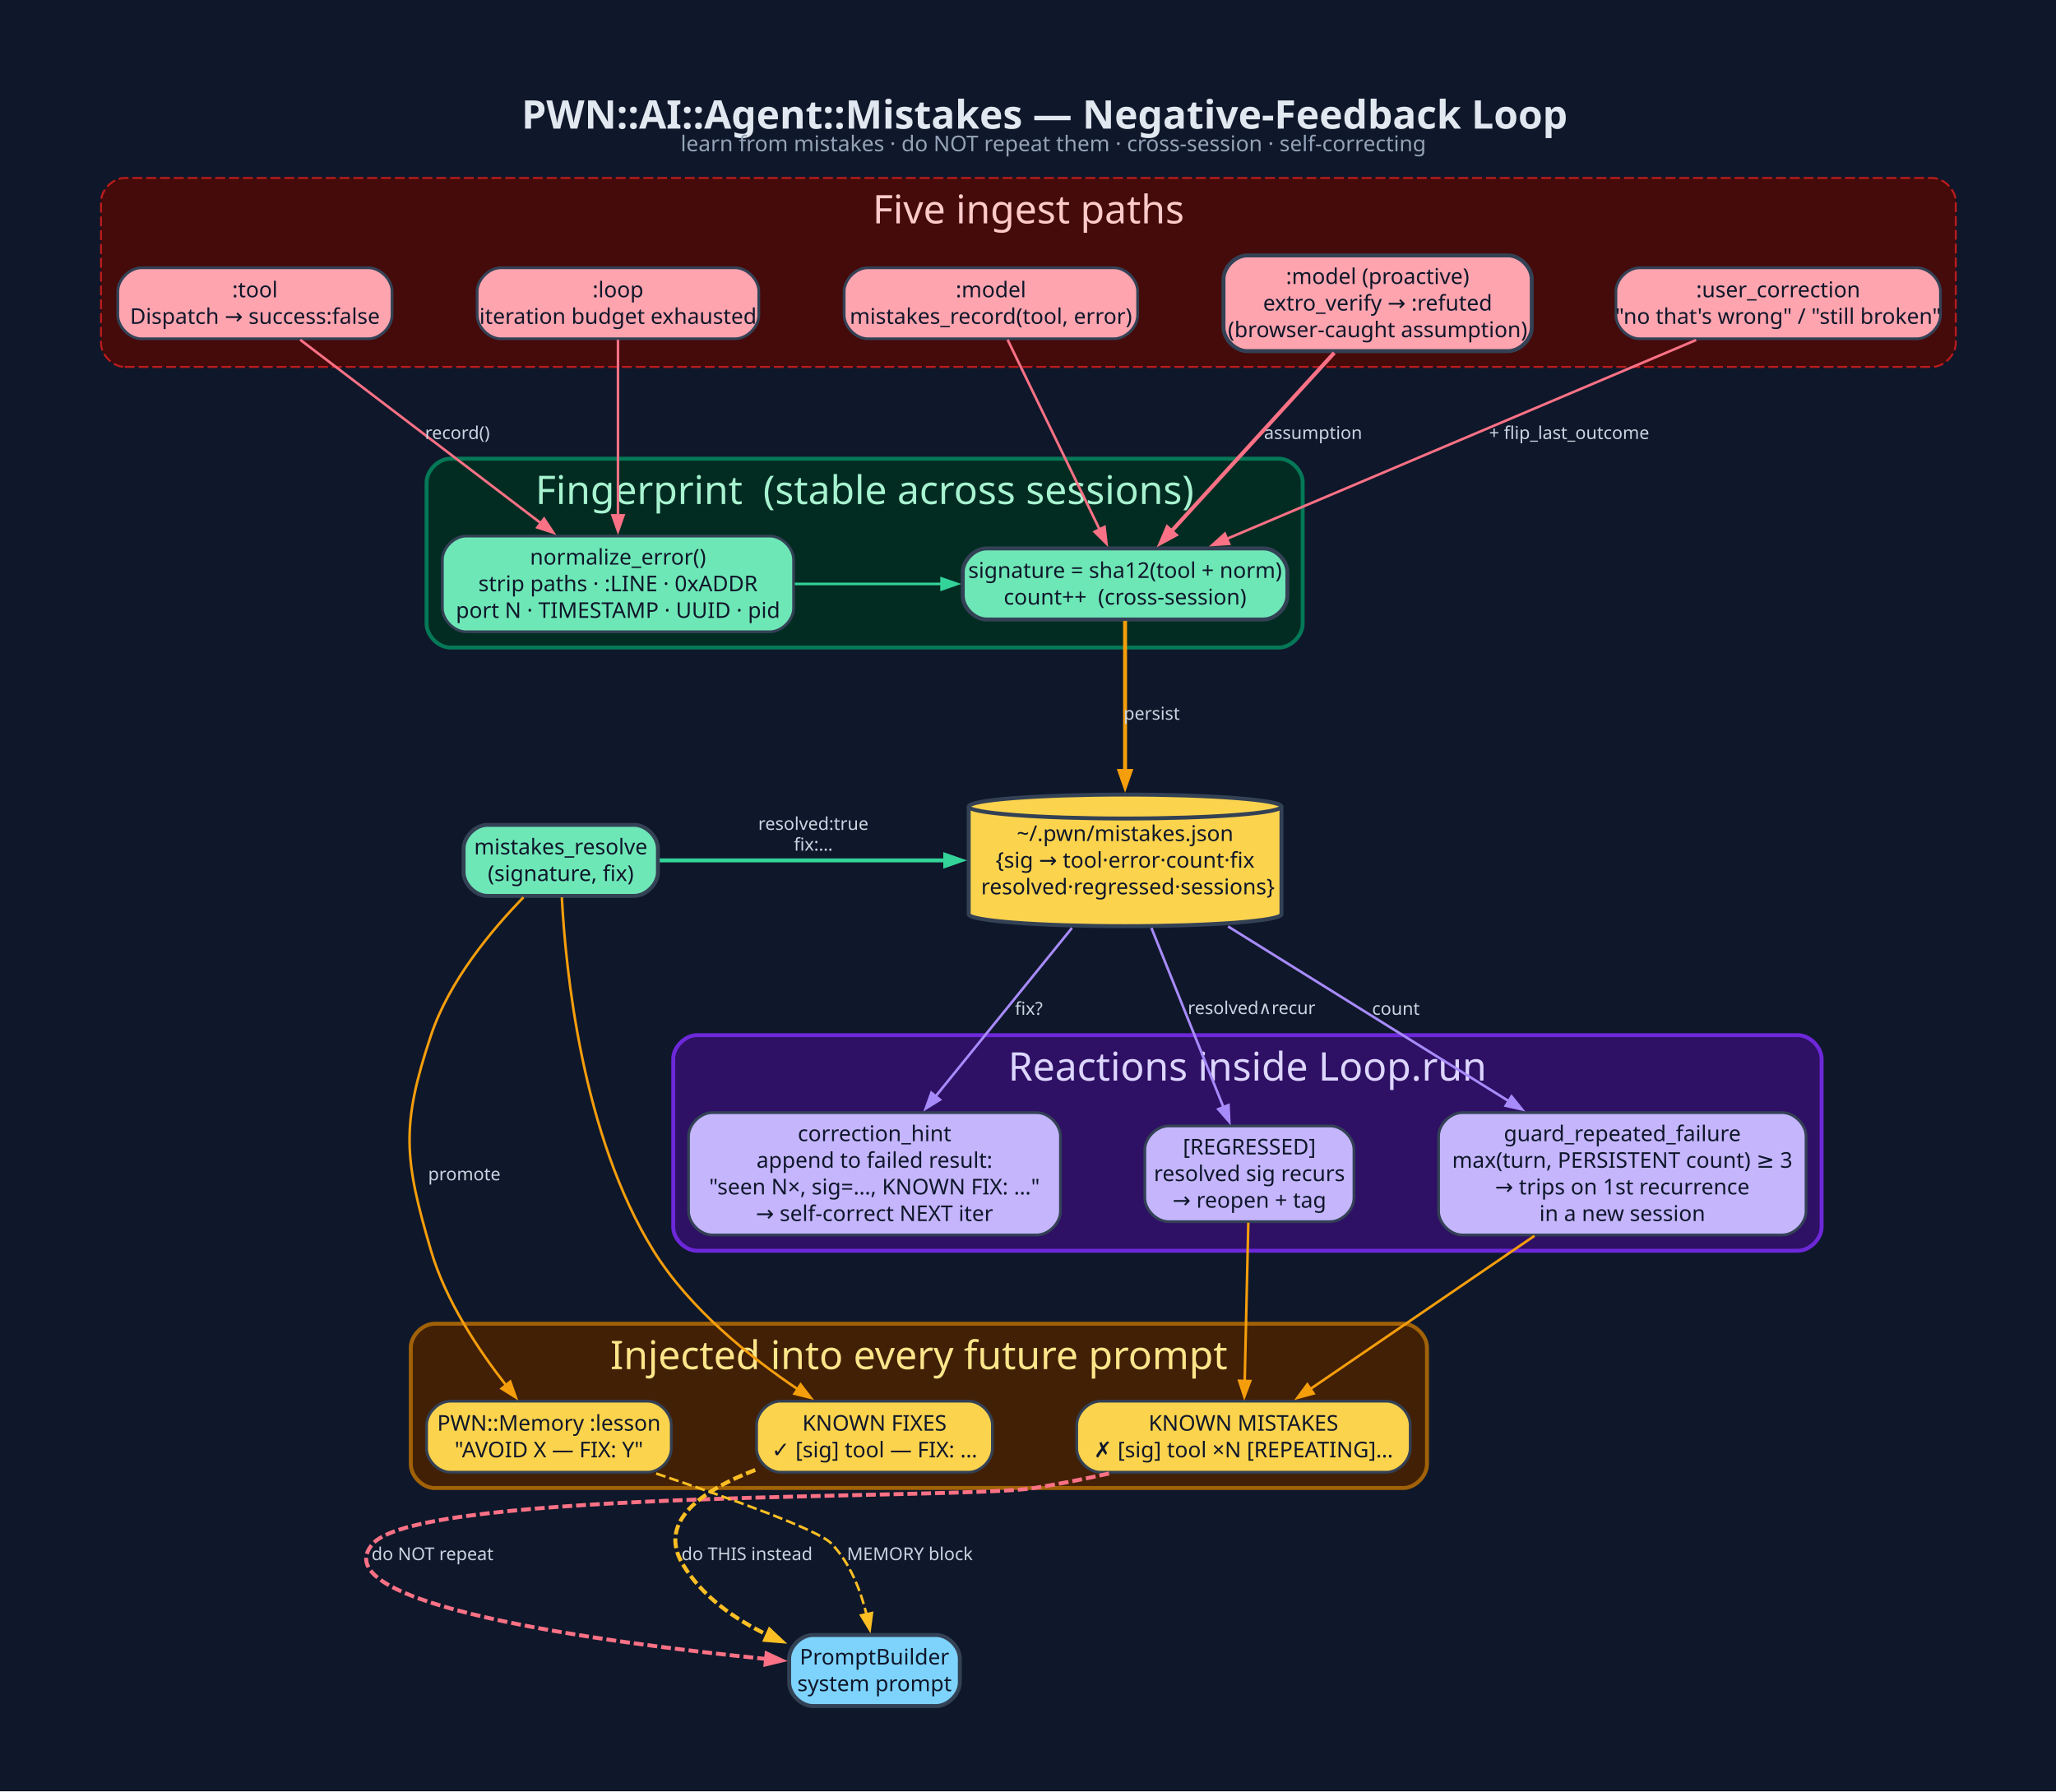
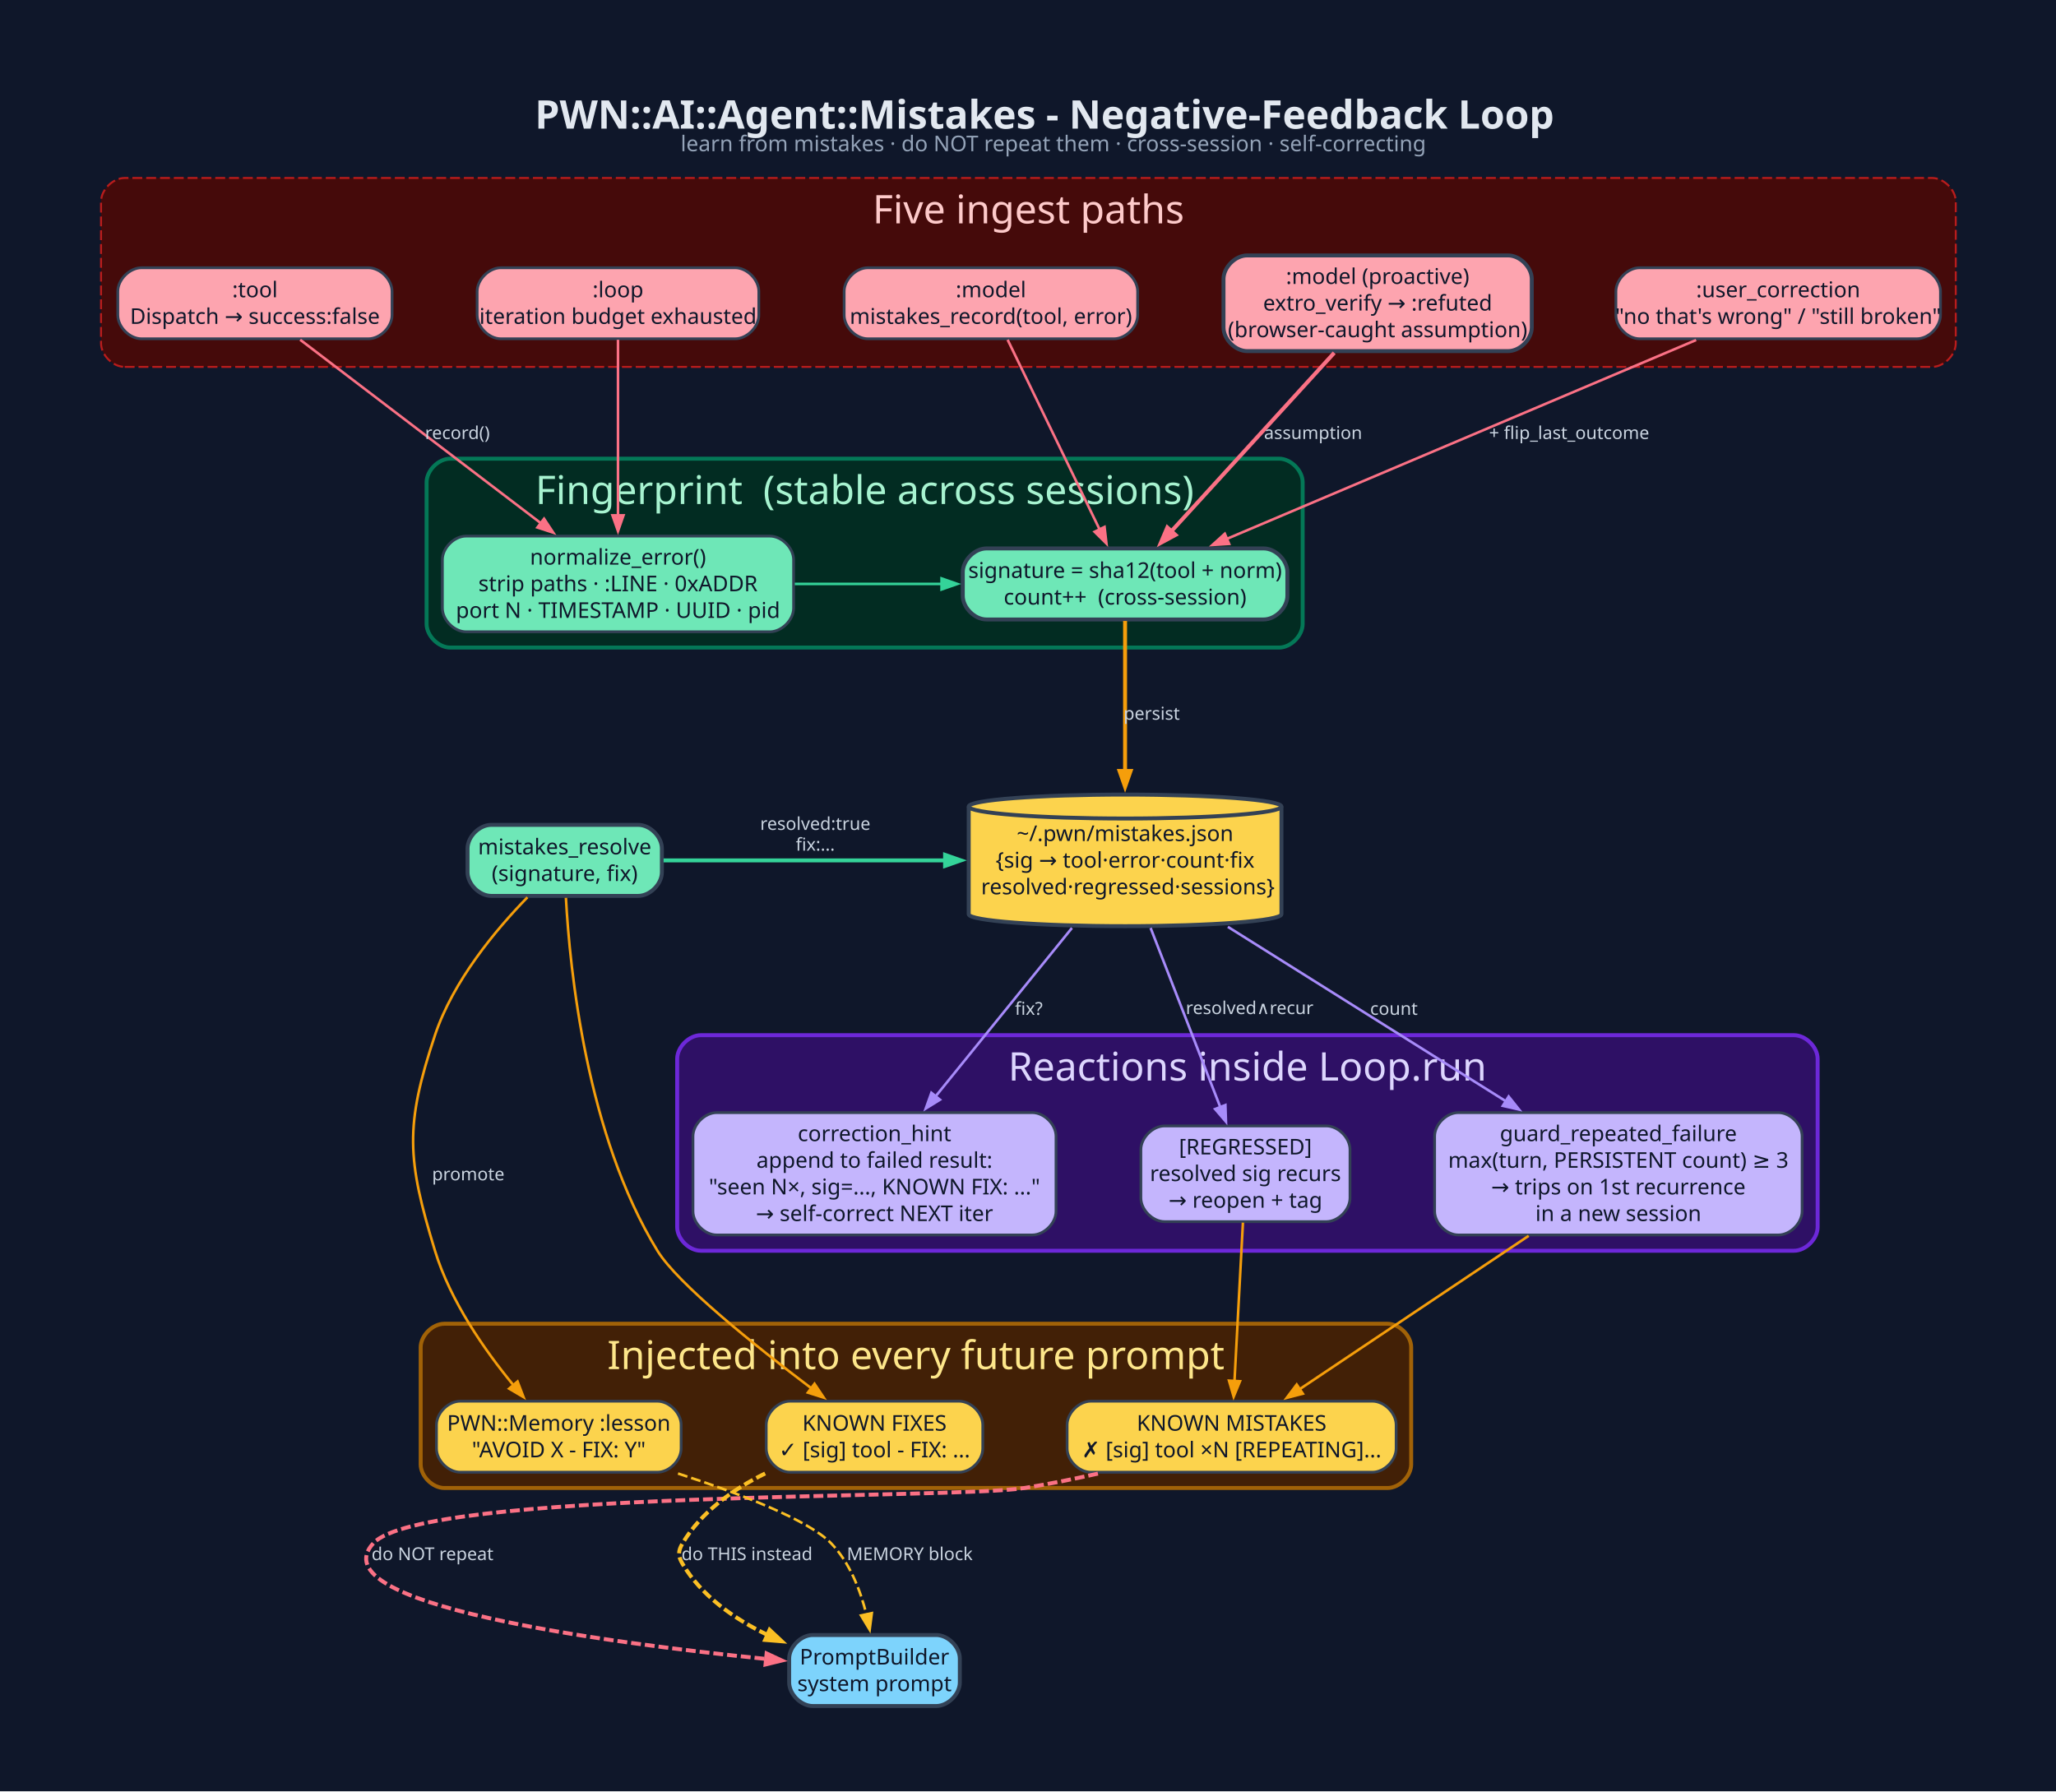
<svg xmlns="http://www.w3.org/2000/svg" width="1042pt" height="908pt" viewBox="0.00 0.00 1042.00 908.00">
  <g id="graph0" class="graph" transform="scale(1 1) rotate(0) translate(43.2 864.64)">
    <polygon fill="#0f172a" stroke="none" points="-43.2,43.2 -43.2,-864.64 999.2,-864.64 999.2,43.2 -43.2,43.2" />
-     <text xml:space="preserve" text-anchor="start" x="221.12" y="-799.44" font-family="sans-Serif" font-weight="bold" font-size="20.00" fill="#e2e8f0">PWN::AI::Agent::Mistakes — Negative-Feedback Loop</text>
+     <text xml:space="preserve" text-anchor="start" x="227.88" y="-799.44" font-family="sans-Serif" font-weight="bold" font-size="20.00" fill="#e2e8f0">PWN::AI::Agent::Mistakes - Negative-Feedback Loop</text>
    <text xml:space="preserve" text-anchor="start" x="301.75" y="-787.99" font-family="sans-Serif" font-size="11.00" fill="#94a3b8">learn from mistakes · do NOT repeat them · cross-session · self-correcting</text>
    <g id="clust1" class="cluster">
      <path fill="#450a0a" stroke="#b91c1c" stroke-dasharray="5,2" d="M20,-678.69C20,-678.69 936,-678.69 936,-678.69 942,-678.69 948,-684.69 948,-690.69 948,-690.69 948,-762.44 948,-762.44 948,-768.44 942,-774.44 936,-774.44 936,-774.44 20,-774.44 20,-774.44 14,-774.44 8,-768.44 8,-762.44 8,-762.44 8,-690.69 8,-690.69 8,-684.69 14,-678.69 20,-678.69" />
      <text xml:space="preserve" text-anchor="middle" x="478" y="-751.44" font-family="sans-Serif" font-size="20.00" fill="#fecaca">Five ingest paths</text>
    </g>
    <g id="clust3" class="cluster">
      <path fill="#022c22" stroke="#047857" stroke-width="2" d="M185,-536.44C185,-536.44 605,-536.44 605,-536.44 611,-536.44 617,-542.44 617,-548.44 617,-548.44 617,-620.19 617,-620.19 617,-626.19 611,-632.19 605,-632.19 605,-632.19 185,-632.19 185,-632.19 179,-632.19 173,-626.19 173,-620.19 173,-620.19 173,-548.44 173,-548.44 173,-542.44 179,-536.44 185,-536.44" />
      <text xml:space="preserve" text-anchor="middle" x="395" y="-609.19" font-family="sans-Serif" font-size="20.00" fill="#a7f3d0">Fingerprint  (stable across sessions)</text>
    </g>
    <g id="clust5" class="cluster">
-       <path fill="#2e1065" stroke="#6d28d9" stroke-width="2" d="M310,-230.75C310,-230.75 868,-230.75 868,-230.75 874,-230.75 880,-236.75 880,-242.75 880,-242.75 880,-328 880,-328 880,-334 874,-340 868,-340 868,-340 310,-340 310,-340 304,-340 298,-334 298,-328 298,-328 298,-242.75 298,-242.75 298,-236.75 304,-230.75 310,-230.75" />
+       <path fill="#2e1065" stroke="#6d28d9" stroke-width="2" d="M312,-230.75C312,-230.75 866,-230.75 866,-230.75 872,-230.75 878,-236.75 878,-242.75 878,-242.75 878,-328 878,-328 878,-334 872,-340 866,-340 866,-340 312,-340 312,-340 306,-340 300,-334 300,-328 300,-328 300,-242.75 300,-242.75 300,-236.75 306,-230.75 312,-230.75" />
      <text xml:space="preserve" text-anchor="middle" x="589" y="-317" font-family="sans-Serif" font-size="20.00" fill="#ddd6fe">Reactions inside Loop.run</text>
    </g>
    <g id="clust7" class="cluster">
-       <path fill="#422006" stroke="#a16207" stroke-width="2" d="M177,-110.5C177,-110.5 668,-110.5 668,-110.5 674,-110.5 680,-116.5 680,-122.5 680,-122.5 680,-181.75 680,-181.75 680,-187.75 674,-193.75 668,-193.75 668,-193.75 177,-193.75 177,-193.75 171,-193.75 165,-187.75 165,-181.75 165,-181.75 165,-122.5 165,-122.5 165,-116.5 171,-110.5 177,-110.5" />
-       <text xml:space="preserve" text-anchor="middle" x="422.5" y="-170.75" font-family="sans-Serif" font-size="20.00" fill="#fde68a">Injected into every future prompt</text>
+       <path fill="#422006" stroke="#a16207" stroke-width="2" d="M182,-110.5C182,-110.5 660,-110.5 660,-110.5 666,-110.5 672,-116.5 672,-122.5 672,-122.5 672,-181.75 672,-181.75 672,-187.75 666,-193.75 660,-193.75 660,-193.75 182,-193.75 182,-193.75 176,-193.75 170,-187.75 170,-181.75 170,-181.75 170,-122.5 170,-122.5 170,-116.5 176,-110.5 182,-110.5" />
+       <text xml:space="preserve" text-anchor="middle" x="421" y="-170.75" font-family="sans-Serif" font-size="20.00" fill="#fde68a">Injected into every future prompt</text>
    </g>
    <g id="node1" class="node">
      <path fill="#fda4af" stroke="#334155" stroke-width="1.4" d="M143.5,-728.94C143.5,-728.94 28.5,-728.94 28.5,-728.94 22.5,-728.94 16.5,-722.94 16.5,-716.94 16.5,-716.94 16.5,-704.94 16.5,-704.94 16.5,-698.94 22.5,-692.94 28.5,-692.94 28.5,-692.94 143.5,-692.94 143.5,-692.94 149.5,-692.94 155.5,-698.94 155.5,-704.94 155.5,-704.94 155.5,-716.94 155.5,-716.94 155.5,-722.94 149.5,-728.94 143.5,-728.94" />
      <text xml:space="preserve" text-anchor="middle" x="86" y="-713.99" font-family="sans-Serif" font-size="11.00" fill="#0f172a">:tool</text>
      <text xml:space="preserve" text-anchor="middle" x="86" y="-700.49" font-family="sans-Serif" font-size="11.00" fill="#0f172a">Dispatch → success:false</text>
    </g>
    <g id="node6" class="node">
      <path fill="#6ee7b7" stroke="#334155" stroke-width="1.4" d="M347,-592.94C347,-592.94 193,-592.94 193,-592.94 187,-592.94 181,-586.94 181,-580.94 181,-580.94 181,-556.44 181,-556.44 181,-550.44 187,-544.44 193,-544.44 193,-544.44 347,-544.44 347,-544.44 353,-544.44 359,-550.44 359,-556.44 359,-556.44 359,-580.94 359,-580.94 359,-586.94 353,-592.94 347,-592.94" />
      <text xml:space="preserve" text-anchor="middle" x="270" y="-578.49" font-family="sans-Serif" font-size="11.00" fill="#0f172a">normalize_error()</text>
      <text xml:space="preserve" text-anchor="middle" x="270" y="-564.99" font-family="sans-Serif" font-size="11.00" fill="#0f172a">strip paths · :LINE · 0xADDR</text>
      <text xml:space="preserve" text-anchor="middle" x="270" y="-551.49" font-family="sans-Serif" font-size="11.00" fill="#0f172a">port N · TIMESTAMP · UUID · pid</text>
    </g>
    <g id="edge1" class="edge">
      <path fill="none" stroke="#fb7185" stroke-width="1.3" d="M108.93,-692.46C139.51,-669.15 194.08,-627.55 231.14,-599.31" />
      <polygon fill="#fb7185" stroke="#fb7185" stroke-width="1.3" points="232.54,-601.76 237.21,-594.68 229.15,-597.31 232.54,-601.76" />
      <text xml:space="preserve" text-anchor="middle" x="188.61" y="-642.14" font-family="sans-Serif" font-size="9.00" fill="#cbd5e1">record()</text>
    </g>
    <g id="node2" class="node">
      <path fill="#fda4af" stroke="#334155" stroke-width="1.4" d="M329.38,-728.94C329.38,-728.94 210.62,-728.94 210.62,-728.94 204.62,-728.94 198.62,-722.94 198.62,-716.94 198.62,-716.94 198.62,-704.94 198.62,-704.94 198.62,-698.94 204.62,-692.94 210.62,-692.94 210.62,-692.94 329.38,-692.94 329.38,-692.94 335.38,-692.94 341.38,-698.94 341.38,-704.94 341.38,-704.94 341.38,-716.94 341.38,-716.94 341.38,-722.94 335.38,-728.94 329.38,-728.94" />
      <text xml:space="preserve" text-anchor="middle" x="270" y="-713.99" font-family="sans-Serif" font-size="11.00" fill="#0f172a">:loop</text>
      <text xml:space="preserve" text-anchor="middle" x="270" y="-700.49" font-family="sans-Serif" font-size="11.00" fill="#0f172a">iteration budget exhausted</text>
    </g>
    <g id="edge2" class="edge">
      <path fill="none" stroke="#fb7185" stroke-width="1.3" d="M270,-692.46C270,-670.22 270,-631.34 270,-603.29" />
      <polygon fill="#fb7185" stroke="#fb7185" stroke-width="1.3" points="272.8,-603.46 270,-595.46 267.2,-603.46 272.8,-603.46" />
    </g>
    <g id="node3" class="node">
      <path fill="#fda4af" stroke="#334155" stroke-width="1.4" d="M928.25,-728.94C928.25,-728.94 787.75,-728.94 787.75,-728.94 781.75,-728.94 775.75,-722.94 775.75,-716.94 775.75,-716.94 775.75,-704.94 775.75,-704.94 775.75,-698.94 781.75,-692.94 787.75,-692.94 787.75,-692.94 928.25,-692.94 928.25,-692.94 934.25,-692.94 940.25,-698.94 940.25,-704.94 940.25,-704.94 940.25,-716.94 940.25,-716.94 940.25,-722.94 934.25,-728.94 928.25,-728.94" />
      <text xml:space="preserve" text-anchor="middle" x="858" y="-713.99" font-family="sans-Serif" font-size="11.00" fill="#0f172a">:user_correction</text>
      <text xml:space="preserve" text-anchor="middle" x="858" y="-700.49" font-family="sans-Serif" font-size="11.00" fill="#0f172a">"no that's wrong" / "still broken"</text>
    </g>
    <g id="node7" class="node">
      <path fill="#6ee7b7" stroke="#334155" stroke-width="2" d="M597.25,-586.69C597.25,-586.69 456.75,-586.69 456.75,-586.69 450.75,-586.69 444.75,-580.69 444.75,-574.69 444.75,-574.69 444.75,-562.69 444.75,-562.69 444.75,-556.69 450.75,-550.69 456.75,-550.69 456.75,-550.69 597.25,-550.69 597.25,-550.69 603.25,-550.69 609.25,-556.69 609.25,-562.69 609.25,-562.69 609.25,-574.69 609.25,-574.69 609.25,-580.69 603.25,-586.69 597.25,-586.69" />
      <text xml:space="preserve" text-anchor="middle" x="527" y="-571.74" font-family="sans-Serif" font-size="11.00" fill="#0f172a">signature = sha12(tool + norm)</text>
      <text xml:space="preserve" text-anchor="middle" x="527" y="-558.24" font-family="sans-Serif" font-size="11.00" fill="#0f172a">count++  (cross-session)</text>
    </g>
    <g id="edge3" class="edge">
      <path fill="none" stroke="#fb7185" stroke-width="1.3" d="M816.41,-692.32C755.97,-666.7 643.92,-619.23 578.39,-591.46" />
      <polygon fill="#fb7185" stroke="#fb7185" stroke-width="1.3" points="579.73,-588.99 571.27,-588.45 577.55,-594.15 579.73,-588.99" />
      <text xml:space="preserve" text-anchor="middle" x="752.07" y="-642.14" font-family="sans-Serif" font-size="9.00" fill="#cbd5e1">+ flip_last_outcome</text>
    </g>
    <g id="node4" class="node">
      <path fill="#fda4af" stroke="#334155" stroke-width="1.4" d="M521.38,-728.94C521.38,-728.94 396.62,-728.94 396.62,-728.94 390.62,-728.94 384.62,-722.94 384.62,-716.94 384.62,-716.94 384.62,-704.94 384.62,-704.94 384.62,-698.94 390.62,-692.94 396.62,-692.94 396.62,-692.94 521.38,-692.94 521.38,-692.94 527.38,-692.94 533.38,-698.94 533.38,-704.94 533.38,-704.94 533.38,-716.94 533.38,-716.94 533.38,-722.94 527.38,-728.94 521.38,-728.94" />
      <text xml:space="preserve" text-anchor="middle" x="459" y="-713.99" font-family="sans-Serif" font-size="11.00" fill="#0f172a">:model</text>
      <text xml:space="preserve" text-anchor="middle" x="459" y="-700.49" font-family="sans-Serif" font-size="11.00" fill="#0f172a">mistakes_record(tool, error)</text>
    </g>
    <g id="edge4" class="edge">
      <path fill="none" stroke="#fb7185" stroke-width="1.3" d="M467.47,-692.46C479.18,-668.31 500.4,-624.54 514.09,-596.31" />
      <polygon fill="#fb7185" stroke="#fb7185" stroke-width="1.3" points="516.59,-597.58 517.56,-589.16 511.55,-595.13 516.59,-597.58" />
    </g>
    <g id="node5" class="node">
      <path fill="#fda4af" stroke="#334155" stroke-width="2" d="M721.12,-735.19C721.12,-735.19 588.88,-735.19 588.88,-735.19 582.88,-735.19 576.88,-729.19 576.88,-723.19 576.88,-723.19 576.88,-698.69 576.88,-698.69 576.88,-692.69 582.88,-686.69 588.88,-686.69 588.88,-686.69 721.12,-686.69 721.12,-686.69 727.12,-686.69 733.12,-692.69 733.12,-698.69 733.12,-698.69 733.12,-723.19 733.12,-723.19 733.12,-729.19 727.12,-735.19 721.12,-735.19" />
      <text xml:space="preserve" text-anchor="middle" x="655" y="-720.74" font-family="sans-Serif" font-size="11.00" fill="#0f172a">:model (proactive)</text>
      <text xml:space="preserve" text-anchor="middle" x="655" y="-707.24" font-family="sans-Serif" font-size="11.00" fill="#0f172a">extro_verify → :refuted</text>
      <text xml:space="preserve" text-anchor="middle" x="655" y="-693.74" font-family="sans-Serif" font-size="11.00" fill="#0f172a">(browser-caught assumption)</text>
    </g>
    <g id="edge5" class="edge">
      <path fill="none" stroke="#fb7185" stroke-width="2" d="M633,-685.83C609.91,-660.53 573.76,-620.92 550.22,-595.13" />
      <polygon fill="#fb7185" stroke="#fb7185" stroke-width="2" points="552.56,-593.54 545.09,-589.51 548.42,-597.31 552.56,-593.54" />
      <text xml:space="preserve" text-anchor="middle" x="622.29" y="-642.14" font-family="sans-Serif" font-size="9.00" fill="#cbd5e1">assumption</text>
    </g>
    <g id="edge6" class="edge">
      <path fill="none" stroke="#34d399" stroke-width="1.3" d="M359.6,-568.69C384.42,-568.69 409.24,-568.69 434.07,-568.69" />
      <polygon fill="#34d399" stroke="#34d399" stroke-width="1.3" points="433.99,-571.49 441.99,-568.69 433.99,-565.89 433.99,-571.49" />
    </g>
    <g id="node8" class="node">
      <path fill="#fcd34d" stroke="#334155" stroke-width="2" d="M606.25,-455.88C606.25,-459.22 570.73,-461.94 527,-461.94 483.27,-461.94 447.75,-459.22 447.75,-455.88 447.75,-455.88 447.75,-401.31 447.75,-401.31 447.75,-397.97 483.27,-395.25 527,-395.25 570.73,-395.25 606.25,-397.97 606.25,-401.31 606.25,-401.31 606.25,-455.88 606.25,-455.88" />
      <path fill="none" stroke="#334155" stroke-width="2" d="M606.25,-455.88C606.25,-452.53 570.73,-449.81 527,-449.81 483.27,-449.81 447.75,-452.53 447.75,-455.88" />
      <text xml:space="preserve" text-anchor="middle" x="527" y="-438.39" font-family="sans-Serif" font-size="11.00" fill="#0f172a">~/.pwn/mistakes.json</text>
      <text xml:space="preserve" text-anchor="middle" x="527" y="-424.89" font-family="sans-Serif" font-size="11.00" fill="#0f172a">{sig → tool·error·count·fix</text>
      <text xml:space="preserve" text-anchor="middle" x="527" y="-411.39" font-family="sans-Serif" font-size="11.00" fill="#0f172a"> resolved·regressed·sessions}</text>
    </g>
    <g id="edge7" class="edge">
      <path fill="none" stroke="#f59e0b" stroke-width="2" d="M527,-549.92C527,-530.73 527,-499.44 527,-473.58" />
      <polygon fill="#f59e0b" stroke="#f59e0b" stroke-width="2" points="529.8,-473.91 527,-465.91 524.2,-473.91 529.8,-473.91" />
      <text xml:space="preserve" text-anchor="middle" x="540.5" y="-499.89" font-family="sans-Serif" font-size="9.00" fill="#cbd5e1">persist</text>
    </g>
    <g id="node9" class="node">
-       <path fill="#c4b5fd" stroke="#334155" stroke-width="1.4" d="M860.12,-300.75C860.12,-300.75 697.88,-300.75 697.88,-300.75 691.88,-300.75 685.88,-294.75 685.88,-288.75 685.88,-288.75 685.88,-250.75 685.88,-250.75 685.88,-244.75 691.88,-238.75 697.88,-238.75 697.88,-238.75 860.12,-238.75 860.12,-238.75 866.12,-238.75 872.12,-244.75 872.12,-250.75 872.12,-250.75 872.12,-288.75 872.12,-288.75 872.12,-294.75 866.12,-300.75 860.12,-300.75" />
-       <text xml:space="preserve" text-anchor="middle" x="779" y="-286.3" font-family="sans-Serif" font-size="11.00" fill="#0f172a">guard_repeated_failure</text>
-       <text xml:space="preserve" text-anchor="middle" x="779" y="-272.8" font-family="sans-Serif" font-size="11.00" fill="#0f172a">max(turn, PERSISTENT count) ≥ 3</text>
-       <text xml:space="preserve" text-anchor="middle" x="779" y="-259.3" font-family="sans-Serif" font-size="11.00" fill="#0f172a">→ trips on 1st recurrence</text>
-       <text xml:space="preserve" text-anchor="middle" x="779" y="-245.8" font-family="sans-Serif" font-size="11.00" fill="#0f172a">in a new session</text>
+       <path fill="#c4b5fd" stroke="#334155" stroke-width="1.4" d="M858.12,-300.75C858.12,-300.75 695.88,-300.75 695.88,-300.75 689.88,-300.75 683.88,-294.75 683.88,-288.75 683.88,-288.75 683.88,-250.75 683.88,-250.75 683.88,-244.75 689.88,-238.75 695.88,-238.75 695.88,-238.75 858.12,-238.75 858.12,-238.75 864.12,-238.75 870.12,-244.75 870.12,-250.75 870.12,-250.75 870.12,-288.75 870.12,-288.75 870.12,-294.75 864.12,-300.75 858.12,-300.75" />
+       <text xml:space="preserve" text-anchor="middle" x="777" y="-286.3" font-family="sans-Serif" font-size="11.00" fill="#0f172a">guard_repeated_failure</text>
+       <text xml:space="preserve" text-anchor="middle" x="777" y="-272.8" font-family="sans-Serif" font-size="11.00" fill="#0f172a">max(turn, PERSISTENT count) ≥ 3</text>
+       <text xml:space="preserve" text-anchor="middle" x="777" y="-259.3" font-family="sans-Serif" font-size="11.00" fill="#0f172a">→ trips on 1st recurrence</text>
+       <text xml:space="preserve" text-anchor="middle" x="777" y="-245.8" font-family="sans-Serif" font-size="11.00" fill="#0f172a">in a new session</text>
    </g>
    <g id="edge8" class="edge">
-       <path fill="none" stroke="#a78bfa" stroke-width="1.3" d="M579.21,-395.1C620.71,-369.27 678.68,-333.19 721.5,-306.54" />
-       <polygon fill="#a78bfa" stroke="#a78bfa" stroke-width="1.3" points="722.87,-308.99 728.18,-302.38 719.91,-304.23 722.87,-308.99" />
-       <text xml:space="preserve" text-anchor="middle" x="664.25" y="-350.32" font-family="sans-Serif" font-size="9.00" fill="#cbd5e1">count</text>
+       <path fill="none" stroke="#a78bfa" stroke-width="1.3" d="M579.1,-394.91C620.29,-369.07 677.71,-333.04 720.09,-306.45" />
+       <polygon fill="#a78bfa" stroke="#a78bfa" stroke-width="1.3" points="721.4,-308.94 726.69,-302.31 718.43,-304.19 721.4,-308.94" />
+       <text xml:space="preserve" text-anchor="middle" x="663.25" y="-350.32" font-family="sans-Serif" font-size="9.00" fill="#cbd5e1">count</text>
    </g>
    <g id="node10" class="node">
-       <path fill="#c4b5fd" stroke="#334155" stroke-width="1.4" d="M482.25,-300.75C482.25,-300.75 317.75,-300.75 317.75,-300.75 311.75,-300.75 305.75,-294.75 305.75,-288.75 305.75,-288.75 305.75,-250.75 305.75,-250.75 305.75,-244.75 311.75,-238.75 317.75,-238.75 317.75,-238.75 482.25,-238.75 482.25,-238.75 488.25,-238.75 494.25,-244.75 494.25,-250.75 494.25,-250.75 494.25,-288.75 494.25,-288.75 494.25,-294.75 488.25,-300.75 482.25,-300.75" />
+       <path fill="#c4b5fd" stroke="#334155" stroke-width="1.4" d="M480,-300.75C480,-300.75 320,-300.75 320,-300.75 314,-300.75 308,-294.75 308,-288.75 308,-288.75 308,-250.75 308,-250.75 308,-244.75 314,-238.75 320,-238.75 320,-238.75 480,-238.75 480,-238.75 486,-238.75 492,-244.75 492,-250.75 492,-250.75 492,-288.75 492,-288.75 492,-294.75 486,-300.75 480,-300.75" />
      <text xml:space="preserve" text-anchor="middle" x="400" y="-286.3" font-family="sans-Serif" font-size="11.00" fill="#0f172a">correction_hint</text>
      <text xml:space="preserve" text-anchor="middle" x="400" y="-272.8" font-family="sans-Serif" font-size="11.00" fill="#0f172a">append to failed result:</text>
-       <text xml:space="preserve" text-anchor="middle" x="400" y="-259.3" font-family="sans-Serif" font-size="11.00" fill="#0f172a">"seen N×, sig=…, KNOWN FIX: …"</text>
+       <text xml:space="preserve" text-anchor="middle" x="400" y="-259.3" font-family="sans-Serif" font-size="11.00" fill="#0f172a">"seen N×, sig=..., KNOWN FIX: ..."</text>
      <text xml:space="preserve" text-anchor="middle" x="400" y="-245.8" font-family="sans-Serif" font-size="11.00" fill="#0f172a">→ self-correct NEXT iter</text>
    </g>
    <g id="edge9" class="edge">
      <path fill="none" stroke="#a78bfa" stroke-width="1.3" d="M500.07,-394.33C479.79,-369.29 451.96,-334.92 430.8,-308.79" />
      <polygon fill="#a78bfa" stroke="#a78bfa" stroke-width="1.3" points="433.19,-307.29 425.98,-302.83 428.84,-310.81 433.19,-307.29" />
      <text xml:space="preserve" text-anchor="middle" x="478.23" y="-350.32" font-family="sans-Serif" font-size="9.00" fill="#cbd5e1">fix?</text>
    </g>
    <g id="node11" class="node">
-       <path fill="#c4b5fd" stroke="#334155" stroke-width="1.4" d="M631,-294C631,-294 549,-294 549,-294 543,-294 537,-288 537,-282 537,-282 537,-257.5 537,-257.5 537,-251.5 543,-245.5 549,-245.5 549,-245.5 631,-245.5 631,-245.5 637,-245.5 643,-251.5 643,-257.5 643,-257.5 643,-282 643,-282 643,-288 637,-294 631,-294" />
-       <text xml:space="preserve" text-anchor="middle" x="590" y="-279.55" font-family="sans-Serif" font-size="11.00" fill="#0f172a">[REGRESSED]</text>
-       <text xml:space="preserve" text-anchor="middle" x="590" y="-266.05" font-family="sans-Serif" font-size="11.00" fill="#0f172a">resolved sig recurs</text>
-       <text xml:space="preserve" text-anchor="middle" x="590" y="-252.55" font-family="sans-Serif" font-size="11.00" fill="#0f172a">→ reopen + tag</text>
+       <path fill="#c4b5fd" stroke="#334155" stroke-width="1.4" d="M629,-294C629,-294 547,-294 547,-294 541,-294 535,-288 535,-282 535,-282 535,-257.5 535,-257.5 535,-251.5 541,-245.5 547,-245.5 547,-245.5 629,-245.5 629,-245.5 635,-245.5 641,-251.5 641,-257.5 641,-257.5 641,-282 641,-282 641,-288 635,-294 629,-294" />
+       <text xml:space="preserve" text-anchor="middle" x="588" y="-279.55" font-family="sans-Serif" font-size="11.00" fill="#0f172a">[REGRESSED]</text>
+       <text xml:space="preserve" text-anchor="middle" x="588" y="-266.05" font-family="sans-Serif" font-size="11.00" fill="#0f172a">resolved sig recurs</text>
+       <text xml:space="preserve" text-anchor="middle" x="588" y="-252.55" font-family="sans-Serif" font-size="11.00" fill="#0f172a">→ reopen + tag</text>
    </g>
    <g id="edge10" class="edge">
-       <path fill="none" stroke="#a78bfa" stroke-width="1.3" d="M540.36,-394.33C551.15,-367.46 566.25,-329.87 576.96,-303.22" />
-       <polygon fill="#a78bfa" stroke="#a78bfa" stroke-width="1.3" points="579.43,-304.58 579.81,-296.11 574.23,-302.49 579.43,-304.58" />
-       <text xml:space="preserve" text-anchor="middle" x="591.12" y="-350.7" font-family="sans-Serif" font-size="9.00" fill="#cbd5e1">resolved∧recur</text>
+       <path fill="none" stroke="#a78bfa" stroke-width="1.3" d="M539.94,-394.33C550.34,-367.58 564.88,-330.2 575.24,-303.57" />
+       <polygon fill="#a78bfa" stroke="#a78bfa" stroke-width="1.3" points="577.84,-304.59 578.13,-296.12 572.62,-302.56 577.84,-304.59" />
+       <text xml:space="preserve" text-anchor="middle" x="590.12" y="-350.7" font-family="sans-Serif" font-size="9.00" fill="#cbd5e1">resolved∧recur</text>
    </g>
    <g id="node12" class="node">
-       <path fill="#fcd34d" stroke="#334155" stroke-width="1.4" d="M659.5,-154.5C659.5,-154.5 514.5,-154.5 514.5,-154.5 508.5,-154.5 502.5,-148.5 502.5,-142.5 502.5,-142.5 502.5,-130.5 502.5,-130.5 502.5,-124.5 508.5,-118.5 514.5,-118.5 514.5,-118.5 659.5,-118.5 659.5,-118.5 665.5,-118.5 671.5,-124.5 671.5,-130.5 671.5,-130.5 671.5,-142.5 671.5,-142.5 671.5,-148.5 665.5,-154.5 659.5,-154.5" />
-       <text xml:space="preserve" text-anchor="middle" x="587" y="-139.55" font-family="sans-Serif" font-size="11.00" fill="#0f172a">KNOWN MISTAKES</text>
-       <text xml:space="preserve" text-anchor="middle" x="587" y="-126.05" font-family="sans-Serif" font-size="11.00" fill="#0f172a">✗ [sig] tool ×N [REPEATING]…</text>
+       <path fill="#fcd34d" stroke="#334155" stroke-width="1.4" d="M652.38,-154.5C652.38,-154.5 509.62,-154.5 509.62,-154.5 503.62,-154.5 497.62,-148.5 497.62,-142.5 497.62,-142.5 497.62,-130.5 497.62,-130.5 497.62,-124.5 503.62,-118.5 509.62,-118.5 509.62,-118.5 652.38,-118.5 652.38,-118.5 658.38,-118.5 664.38,-124.5 664.38,-130.5 664.38,-130.5 664.38,-142.5 664.38,-142.5 664.38,-148.5 658.38,-154.5 652.38,-154.5" />
+       <text xml:space="preserve" text-anchor="middle" x="581" y="-139.55" font-family="sans-Serif" font-size="11.00" fill="#0f172a">KNOWN MISTAKES</text>
+       <text xml:space="preserve" text-anchor="middle" x="581" y="-126.05" font-family="sans-Serif" font-size="11.00" fill="#0f172a">✗ [sig] tool ×N [REPEATING]...</text>
    </g>
    <g id="edge11" class="edge">
-       <path fill="none" stroke="#f59e0b" stroke-width="1.3" d="M734.47,-238.31C699.79,-214.6 652.39,-182.2 620.79,-160.6" />
-       <polygon fill="#f59e0b" stroke="#f59e0b" stroke-width="1.3" points="622.53,-158.4 614.34,-156.19 619.37,-163.02 622.53,-158.4" />
+       <path fill="none" stroke="#f59e0b" stroke-width="1.3" d="M731.54,-238.31C696.14,-214.6 647.76,-182.2 615.5,-160.6" />
+       <polygon fill="#f59e0b" stroke="#f59e0b" stroke-width="1.3" points="617.1,-158.3 608.89,-156.18 613.98,-162.95 617.1,-158.3" />
    </g>
    <g id="node13" class="node">
-       <path fill="#fcd34d" stroke="#334155" stroke-width="1.4" d="M447.75,-154.5C447.75,-154.5 352.25,-154.5 352.25,-154.5 346.25,-154.5 340.25,-148.5 340.25,-142.5 340.25,-142.5 340.25,-130.5 340.25,-130.5 340.25,-124.5 346.25,-118.5 352.25,-118.5 352.25,-118.5 447.75,-118.5 447.75,-118.5 453.75,-118.5 459.75,-124.5 459.75,-130.5 459.75,-130.5 459.75,-142.5 459.75,-142.5 459.75,-148.5 453.75,-154.5 447.75,-154.5" />
+       <path fill="#fcd34d" stroke="#334155" stroke-width="1.4" d="M442.88,-154.5C442.88,-154.5 357.12,-154.5 357.12,-154.5 351.12,-154.5 345.12,-148.5 345.12,-142.5 345.12,-142.5 345.12,-130.5 345.12,-130.5 345.12,-124.5 351.12,-118.5 357.12,-118.5 357.12,-118.5 442.88,-118.5 442.88,-118.5 448.88,-118.5 454.88,-124.5 454.88,-130.5 454.88,-130.5 454.88,-142.5 454.88,-142.5 454.88,-148.5 448.88,-154.5 442.88,-154.5" />
      <text xml:space="preserve" text-anchor="middle" x="400" y="-139.55" font-family="sans-Serif" font-size="11.00" fill="#0f172a">KNOWN FIXES</text>
-       <text xml:space="preserve" text-anchor="middle" x="400" y="-126.05" font-family="sans-Serif" font-size="11.00" fill="#0f172a">✓ [sig] tool — FIX: …</text>
+       <text xml:space="preserve" text-anchor="middle" x="400" y="-126.05" font-family="sans-Serif" font-size="11.00" fill="#0f172a">✓ [sig] tool - FIX: ...</text>
    </g>
    <g id="edge13" class="edge">
-       <path fill="none" stroke="#f59e0b" stroke-width="1.3" d="M589.46,-244.98C588.94,-222.33 588.16,-188.26 587.62,-164.57" />
-       <polygon fill="#f59e0b" stroke="#f59e0b" stroke-width="1.3" points="590.42,-164.71 587.44,-156.78 584.82,-164.84 590.42,-164.71" />
+       <path fill="none" stroke="#f59e0b" stroke-width="1.3" d="M586.73,-244.98C585.52,-222.33 583.71,-188.26 582.44,-164.57" />
+       <polygon fill="#f59e0b" stroke="#f59e0b" stroke-width="1.3" points="585.25,-164.61 582.03,-156.78 579.66,-164.91 585.25,-164.61" />
    </g>
    <g id="node15" class="node">
      <path fill="#7dd3fc" stroke="#334155" stroke-width="2" d="M431.25,-36C431.25,-36 368.75,-36 368.75,-36 362.75,-36 356.75,-30 356.75,-24 356.75,-24 356.75,-12 356.75,-12 356.75,-6 362.75,0 368.75,0 368.75,0 431.25,0 431.25,0 437.25,0 443.25,-6 443.25,-12 443.25,-12 443.25,-24 443.25,-24 443.25,-30 437.25,-36 431.25,-36" />
      <text xml:space="preserve" text-anchor="middle" x="400" y="-21.05" font-family="sans-Serif" font-size="11.00" fill="#0f172a">PromptBuilder</text>
      <text xml:space="preserve" text-anchor="middle" x="400" y="-7.55" font-family="sans-Serif" font-size="11.00" fill="#0f172a">system prompt</text>
    </g>
    <g id="edge17" class="edge">
-       <path fill="none" stroke="#fb7185" stroke-width="2" stroke-dasharray="5,2" d="M518.87,-117.86C506.34,-115.07 493.32,-112.46 481,-110.5 444.11,-104.64 171.29,-109.99 146,-82.5 117.58,-51.61 262.4,-32.24 345.26,-23.84" />
-       <polygon fill="#fb7185" stroke="#fb7185" stroke-width="2" points="345.33,-26.65 353.02,-23.08 344.78,-21.08 345.33,-26.65" />
+       <path fill="none" stroke="#fb7185" stroke-width="2" stroke-dasharray="5,2" d="M513.24,-117.8C500.91,-115.03 488.12,-112.45 476,-110.5 439.67,-104.67 170.9,-109.6 146,-82.5 117.6,-51.59 262.41,-32.23 345.27,-23.84" />
+       <polygon fill="#fb7185" stroke="#fb7185" stroke-width="2" points="345.33,-26.65 353.02,-23.07 344.78,-21.07 345.33,-26.65" />
      <text xml:space="preserve" text-anchor="middle" x="176" y="-73.95" font-family="sans-Serif" font-size="9.00" fill="#cbd5e1">do NOT repeat</text>
    </g>
    <g id="edge18" class="edge">
-       <path fill="none" stroke="#fbbf24" stroke-width="2" stroke-dasharray="5,2" d="M339.56,-119.66C312.76,-109.32 289.88,-93.67 302.75,-72 312.43,-55.69 329.09,-44.08 345.92,-35.97" />
+       <path fill="none" stroke="#fbbf24" stroke-width="2" stroke-dasharray="5,2" d="M344.57,-117.87C328.21,-109.79 312.18,-98.37 302.75,-82.5 300.37,-78.49 300.37,-76.01 302.75,-72 312.43,-55.69 329.09,-44.08 345.92,-35.97" />
      <polygon fill="#fbbf24" stroke="#fbbf24" stroke-width="2" points="346.84,-38.62 353.02,-32.82 344.57,-33.51 346.84,-38.62" />
      <text xml:space="preserve" text-anchor="middle" x="335.38" y="-73.95" font-family="sans-Serif" font-size="9.00" fill="#cbd5e1">do THIS instead</text>
    </g>
    <g id="node14" class="node">
-       <path fill="#fcd34d" stroke="#334155" stroke-width="1.4" d="M285,-154.5C285,-154.5 185,-154.5 185,-154.5 179,-154.5 173,-148.5 173,-142.5 173,-142.5 173,-130.5 173,-130.5 173,-124.5 179,-118.5 185,-118.5 185,-118.5 285,-118.5 285,-118.5 291,-118.5 297,-124.5 297,-130.5 297,-130.5 297,-142.5 297,-142.5 297,-148.5 291,-154.5 285,-154.5" />
-       <text xml:space="preserve" text-anchor="middle" x="235" y="-139.55" font-family="sans-Serif" font-size="11.00" fill="#0f172a">PWN::Memory :lesson</text>
-       <text xml:space="preserve" text-anchor="middle" x="235" y="-126.05" font-family="sans-Serif" font-size="11.00" fill="#0f172a">"AVOID X — FIX: Y"</text>
+       <path fill="#fcd34d" stroke="#334155" stroke-width="1.4" d="M290,-154.5C290,-154.5 190,-154.5 190,-154.5 184,-154.5 178,-148.5 178,-142.5 178,-142.5 178,-130.5 178,-130.5 178,-124.5 184,-118.5 190,-118.5 190,-118.5 290,-118.5 290,-118.5 296,-118.5 302,-124.5 302,-130.5 302,-130.5 302,-142.5 302,-142.5 302,-148.5 296,-154.5 290,-154.5" />
+       <text xml:space="preserve" text-anchor="middle" x="240" y="-139.55" font-family="sans-Serif" font-size="11.00" fill="#0f172a">PWN::Memory :lesson</text>
+       <text xml:space="preserve" text-anchor="middle" x="240" y="-126.05" font-family="sans-Serif" font-size="11.00" fill="#0f172a">"AVOID X - FIX: Y"</text>
    </g>
    <g id="edge19" class="edge">
-       <path fill="none" stroke="#fbbf24" stroke-width="1.3" stroke-dasharray="5,2" d="M289.34,-117.85C326.92,-105.23 371.33,-89.31 378,-82.5 387.53,-72.76 392.94,-58.7 396.01,-46.27" />
-       <polygon fill="#fbbf24" stroke="#fbbf24" stroke-width="1.3" points="398.7,-47.11 397.6,-38.71 393.22,-45.96 398.7,-47.11" />
-       <text xml:space="preserve" text-anchor="middle" x="417.91" y="-73.95" font-family="sans-Serif" font-size="9.00" fill="#cbd5e1">MEMORY block</text>
+       <path fill="none" stroke="#fbbf24" stroke-width="1.3" stroke-dasharray="5,2" d="M300.43,-117.85C332.08,-107.56 366.58,-94.31 378,-82.5 387.47,-72.71 392.88,-58.63 395.96,-46.22" />
+       <polygon fill="#fbbf24" stroke="#fbbf24" stroke-width="1.3" points="398.64,-47.07 397.56,-38.67 393.17,-45.92 398.64,-47.07" />
+       <text xml:space="preserve" text-anchor="middle" x="417.87" y="-73.95" font-family="sans-Serif" font-size="9.00" fill="#cbd5e1">MEMORY block</text>
    </g>
    <g id="node16" class="node">
-       <path fill="#6ee7b7" stroke="#334155" stroke-width="2" d="M278.25,-446.59C278.25,-446.59 203.75,-446.59 203.75,-446.59 197.75,-446.59 191.75,-440.59 191.75,-434.59 191.75,-434.59 191.75,-422.59 191.75,-422.59 191.75,-416.59 197.75,-410.59 203.75,-410.59 203.75,-410.59 278.25,-410.59 278.25,-410.59 284.25,-410.59 290.25,-416.59 290.25,-422.59 290.25,-422.59 290.25,-434.59 290.25,-434.59 290.25,-440.59 284.25,-446.59 278.25,-446.59" />
-       <text xml:space="preserve" text-anchor="middle" x="241" y="-431.64" font-family="sans-Serif" font-size="11.00" fill="#0f172a">mistakes_resolve</text>
-       <text xml:space="preserve" text-anchor="middle" x="241" y="-418.14" font-family="sans-Serif" font-size="11.00" fill="#0f172a">(signature, fix)</text>
+       <path fill="#6ee7b7" stroke="#334155" stroke-width="2" d="M280.25,-446.59C280.25,-446.59 205.75,-446.59 205.75,-446.59 199.75,-446.59 193.75,-440.59 193.75,-434.59 193.75,-434.59 193.75,-422.59 193.75,-422.59 193.75,-416.59 199.75,-410.59 205.75,-410.59 205.75,-410.59 280.25,-410.59 280.25,-410.59 286.25,-410.59 292.25,-416.59 292.25,-422.59 292.25,-422.59 292.25,-434.59 292.25,-434.59 292.25,-440.59 286.25,-446.59 280.25,-446.59" />
+       <text xml:space="preserve" text-anchor="middle" x="243" y="-431.64" font-family="sans-Serif" font-size="11.00" fill="#0f172a">mistakes_resolve</text>
+       <text xml:space="preserve" text-anchor="middle" x="243" y="-418.14" font-family="sans-Serif" font-size="11.00" fill="#0f172a">(signature, fix)</text>
    </g>
    <g id="edge14" class="edge">
-       <path fill="none" stroke="#34d399" stroke-width="2" d="M291.14,-428.59C331.05,-428.59 387.95,-428.59 435.87,-428.59" />
-       <polygon fill="#34d399" stroke="#34d399" stroke-width="2" points="435.86,-431.39 443.86,-428.59 435.86,-425.79 435.86,-431.39" />
-       <text xml:space="preserve" text-anchor="middle" x="369" y="-444.04" font-family="sans-Serif" font-size="9.00" fill="#cbd5e1">resolved:true</text>
-       <text xml:space="preserve" text-anchor="middle" x="369" y="-433.54" font-family="sans-Serif" font-size="9.00" fill="#cbd5e1">fix:…</text>
+       <path fill="none" stroke="#34d399" stroke-width="2" d="M293.12,-428.59C332.56,-428.59 388.58,-428.59 435.91,-428.59" />
+       <polygon fill="#34d399" stroke="#34d399" stroke-width="2" points="435.77,-431.39 443.77,-428.59 435.77,-425.79 435.77,-431.39" />
+       <text xml:space="preserve" text-anchor="middle" x="370" y="-444.04" font-family="sans-Serif" font-size="9.00" fill="#cbd5e1">resolved:true</text>
+       <text xml:space="preserve" text-anchor="middle" x="370" y="-433.54" font-family="sans-Serif" font-size="9.00" fill="#cbd5e1">fix:...</text>
    </g>
    <g id="edge15" class="edge">
-       <path fill="none" stroke="#f59e0b" stroke-width="1.3" d="M241.55,-409.87C243.43,-373.56 251.69,-289.26 288,-230.75 306.16,-201.49 336.67,-176.98 361.27,-160.45" />
-       <polygon fill="#f59e0b" stroke="#f59e0b" stroke-width="1.3" points="362.55,-162.95 367.71,-156.23 359.48,-158.27 362.55,-162.95" />
+       <path fill="none" stroke="#f59e0b" stroke-width="1.3" d="M243.61,-409.61C245.59,-373.21 254.04,-289.27 290,-230.75 300.3,-213.98 339.44,-182.64 368.11,-160.95" />
+       <polygon fill="#f59e0b" stroke="#f59e0b" stroke-width="1.3" points="369.6,-163.33 374.31,-156.29 366.23,-158.85 369.6,-163.33" />
    </g>
    <g id="edge16" class="edge">
-       <path fill="none" stroke="#f59e0b" stroke-width="1.3" d="M222.1,-409.87C206.14,-393.5 184.46,-367.6 175.25,-340 159.89,-293.94 161.6,-277.35 175.25,-230.75 182.7,-205.31 199.46,-180.22 213.34,-162.49" />
-       <polygon fill="#f59e0b" stroke="#f59e0b" stroke-width="1.3" points="215.39,-164.4 218.23,-156.41 211.03,-160.89 215.39,-164.4" />
-       <text xml:space="preserve" text-anchor="middle" x="192.12" y="-266.45" font-family="sans-Serif" font-size="9.00" fill="#cbd5e1">promote</text>
+       <path fill="none" stroke="#f59e0b" stroke-width="1.3" d="M224.1,-409.87C208.14,-393.5 186.46,-367.6 177.25,-340 161.89,-293.94 163.08,-277.19 177.25,-230.75 185.05,-205.18 202.48,-180.27 216.99,-162.63" />
+       <polygon fill="#f59e0b" stroke="#f59e0b" stroke-width="1.3" points="219.1,-164.48 222.14,-156.57 214.83,-160.86 219.1,-164.48" />
+       <text xml:space="preserve" text-anchor="middle" x="194.12" y="-266.45" font-family="sans-Serif" font-size="9.00" fill="#cbd5e1">promote</text>
    </g>
  </g>
</svg>
